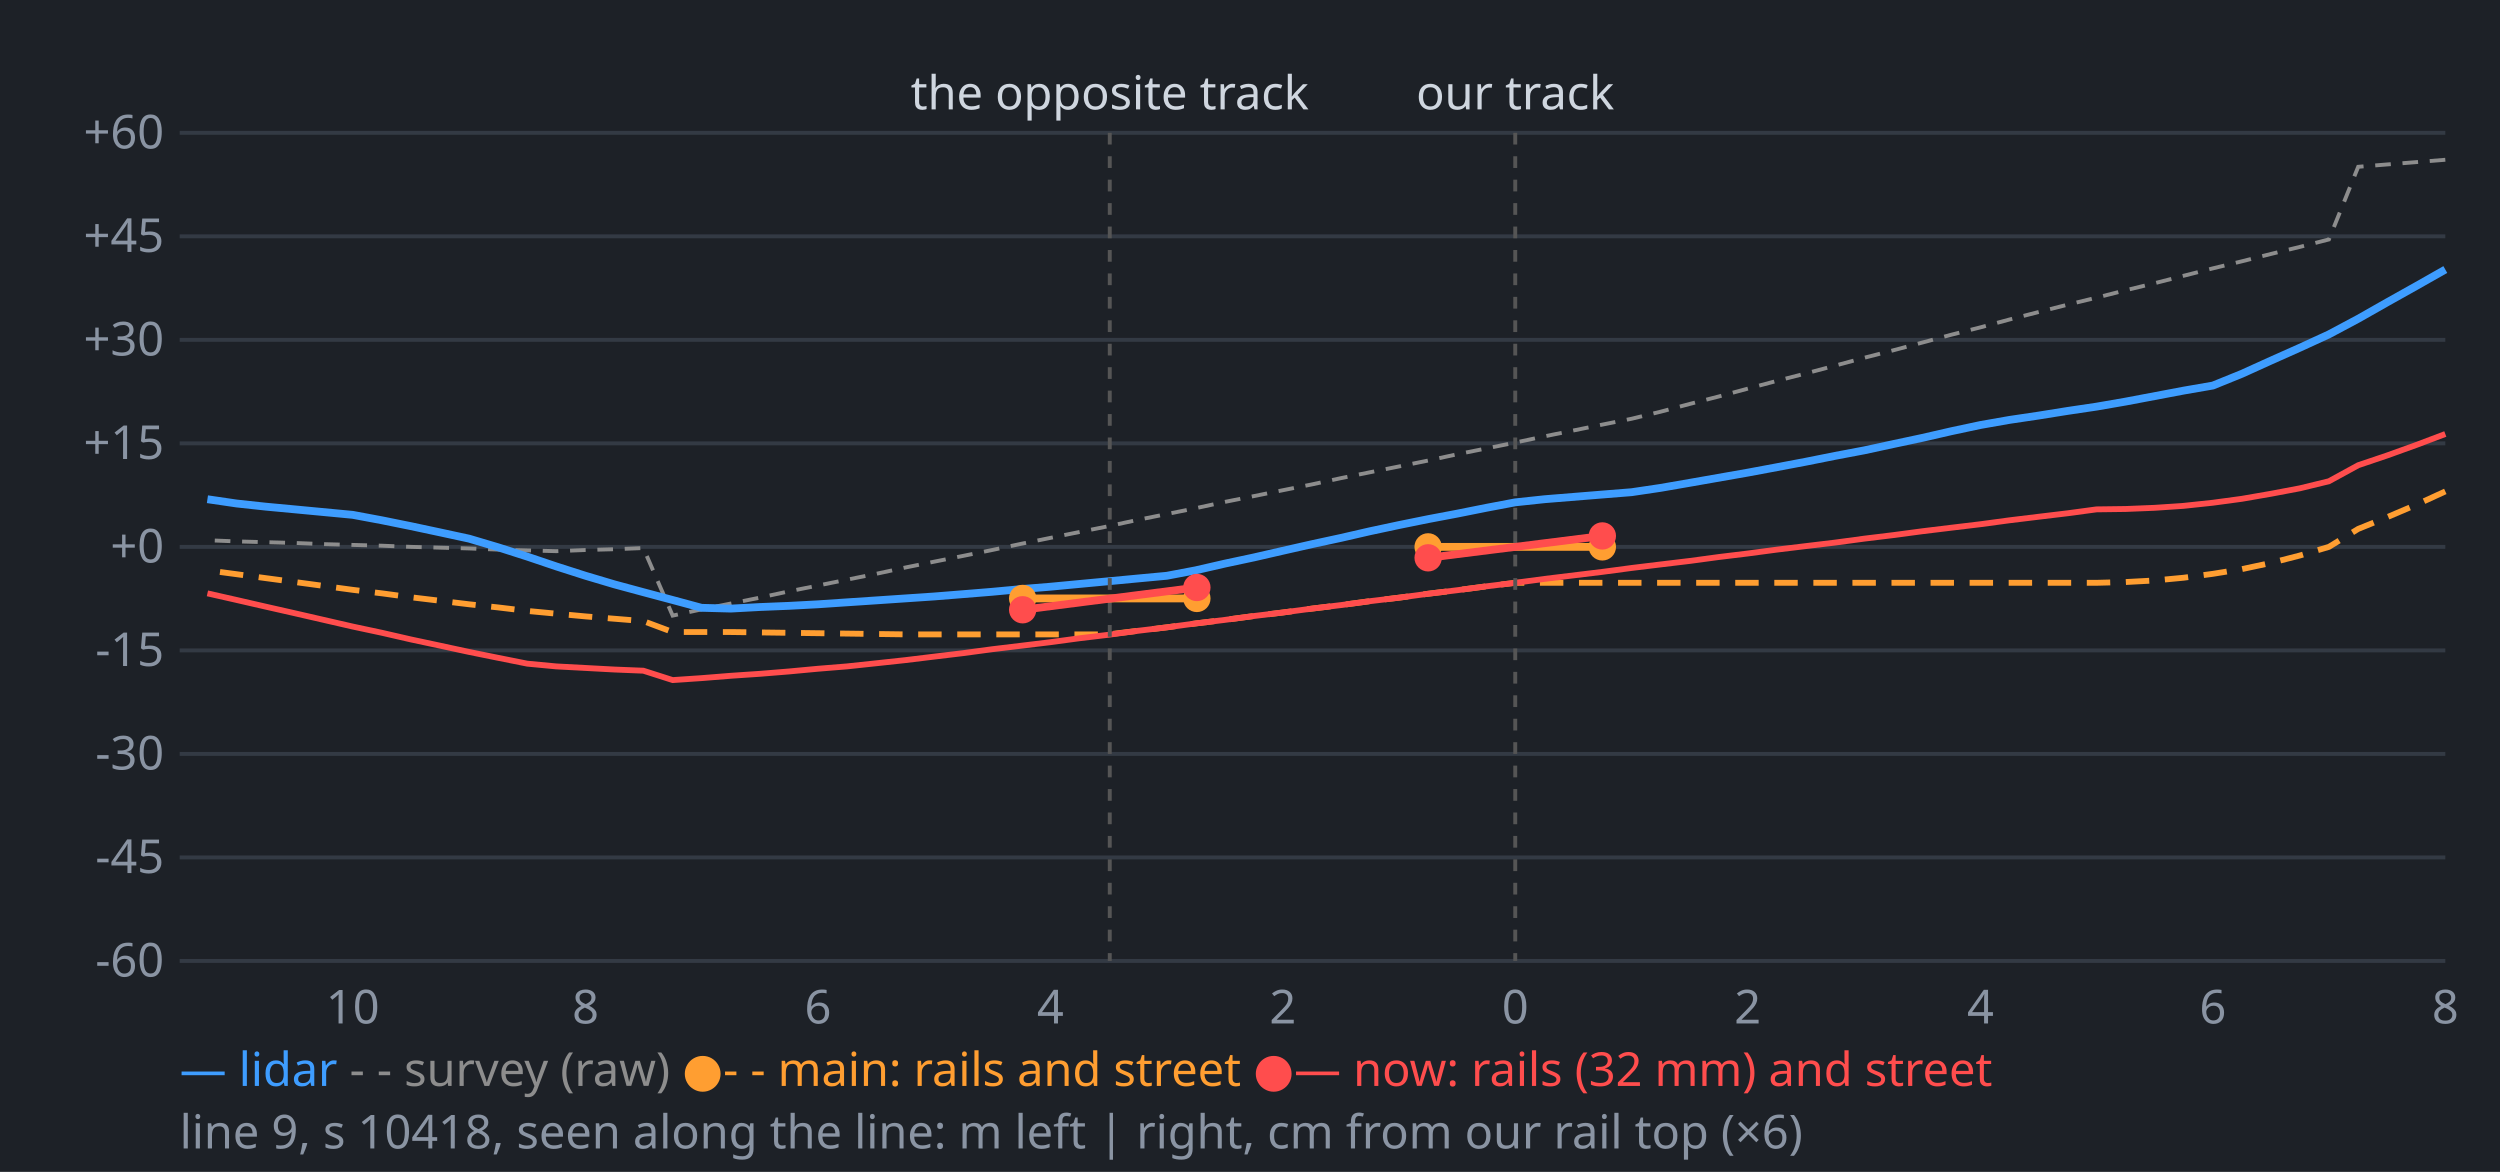
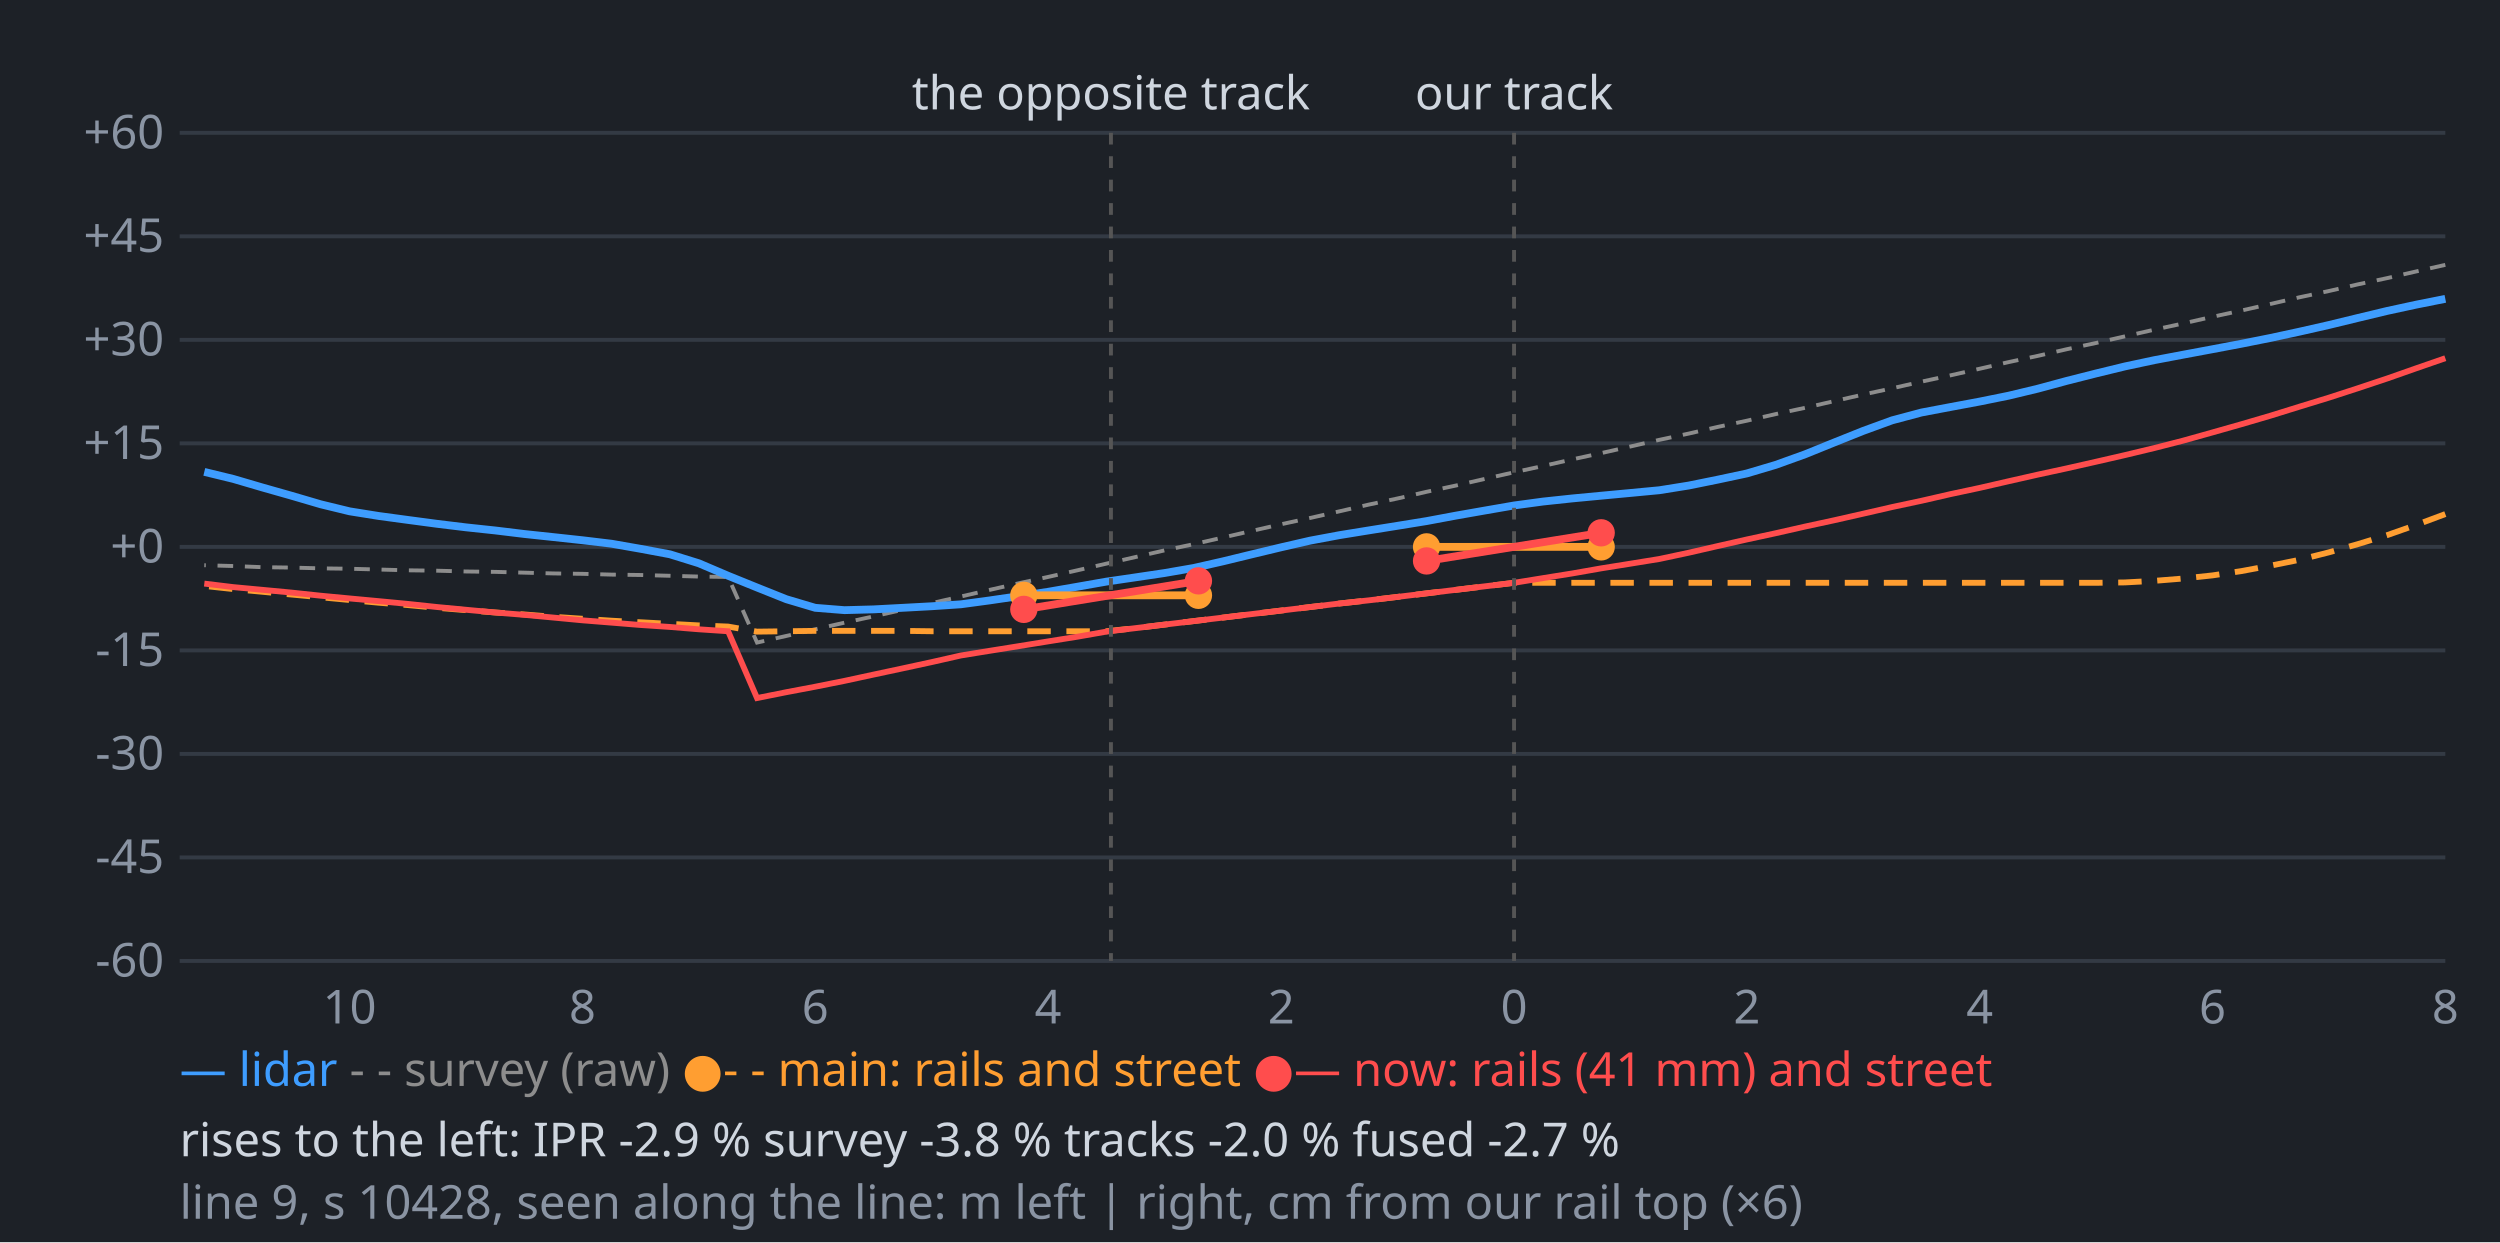
- <svg xmlns="http://www.w3.org/2000/svg" viewBox="0 0 640 300" font-family="sans-serif" font-size="12">
-   <rect width="640" height="300" fill="#1d2127" />
+ <svg xmlns="http://www.w3.org/2000/svg" viewBox="0 0 640 318" font-family="sans-serif" font-size="12">
+   <rect width="640" height="318" fill="#1d2127" />
  <line x1="46" x2="626" y1="246.0" y2="246.0" stroke="#333a44" />
  <text x="42" y="250.0" fill="#8a94a3" text-anchor="end">-60</text>
  <line x1="46" x2="626" y1="219.5" y2="219.5" stroke="#333a44" />
  <text x="42" y="223.5" fill="#8a94a3" text-anchor="end">-45</text>
  <line x1="46" x2="626" y1="193.0" y2="193.0" stroke="#333a44" />
  <text x="42" y="197.0" fill="#8a94a3" text-anchor="end">-30</text>
  <line x1="46" x2="626" y1="166.5" y2="166.5" stroke="#333a44" />
  <text x="42" y="170.5" fill="#8a94a3" text-anchor="end">-15</text>
  <line x1="46" x2="626" y1="140.0" y2="140.0" stroke="#333a44" />
  <text x="42" y="144.0" fill="#8a94a3" text-anchor="end">+0</text>
  <line x1="46" x2="626" y1="113.5" y2="113.5" stroke="#333a44" />
  <text x="42" y="117.5" fill="#8a94a3" text-anchor="end">+15</text>
  <line x1="46" x2="626" y1="87.0" y2="87.0" stroke="#333a44" />
  <text x="42" y="91.0" fill="#8a94a3" text-anchor="end">+30</text>
  <line x1="46" x2="626" y1="60.5" y2="60.5" stroke="#333a44" />
  <text x="42" y="64.5" fill="#8a94a3" text-anchor="end">+45</text>
  <line x1="46" x2="626" y1="34.0" y2="34.0" stroke="#333a44" />
  <text x="42" y="38.0" fill="#8a94a3" text-anchor="end">+60</text>
  <text x="626.0" y="262" fill="#8a94a3" text-anchor="middle">8</text>
-   <text x="566.5" y="262" fill="#8a94a3" text-anchor="middle">6</text>
-   <text x="507.0" y="262" fill="#8a94a3" text-anchor="middle">4</text>
-   <text x="447.4" y="262" fill="#8a94a3" text-anchor="middle">2</text>
-   <text x="387.9" y="262" fill="#8a94a3" text-anchor="middle">0</text>
-   <text x="328.4" y="262" fill="#8a94a3" text-anchor="middle">2</text>
-   <text x="268.9" y="262" fill="#8a94a3" text-anchor="middle">4</text>
-   <text x="209.4" y="262" fill="#8a94a3" text-anchor="middle">6</text>
-   <text x="149.9" y="262" fill="#8a94a3" text-anchor="middle">8</text>
-   <text x="90.3" y="262" fill="#8a94a3" text-anchor="middle">10</text>
-   <polyline fill="none" stroke="#8d8d8d" stroke-width="1" stroke-dasharray="4 3" points="626.0,40.9 618.6,41.5 611.1,42.1 603.7,42.7 596.2,61.3 588.8,63.2 581.4,65.0 573.9,66.9 566.5,68.7 559.0,70.6 551.6,72.5 544.2,74.3 536.7,76.2 529.3,78.0 521.8,79.9 514.4,81.8 507.0,83.8 499.5,85.7 492.1,87.7 484.6,89.7 477.2,91.6 469.8,93.6 462.3,95.6 454.9,97.5 447.4,99.5 440.0,101.5 432.6,103.4 425.1,105.4 417.7,107.2 410.2,108.7 402.8,110.2 395.4,111.7 387.9,113.3 380.5,114.8 373.0,116.3 365.6,117.9 358.2,119.4 350.7,120.9 343.3,122.4 335.9,124.0 328.4,125.5 321.0,127.0 313.5,128.5 306.1,130.1 298.7,131.6 291.2,133.1 283.8,134.7 276.3,136.2 268.9,137.7 261.5,139.2 254.0,140.8 246.6,142.3 239.1,143.8 231.7,145.3 224.3,146.9 216.8,148.4 209.4,149.9 201.9,151.4 194.5,153.0 187.1,154.5 179.6,156.0 172.2,157.6 164.7,140.3 157.3,140.6 149.9,140.8 142.4,141.1 135.0,140.9 127.5,140.7 120.1,140.4 112.7,140.2 105.2,140.0 97.8,139.7 90.3,139.5 82.9,139.3 75.5,139.0 68.0,138.8 60.6,138.6 53.1,138.3" />
-   <polyline fill="none" stroke="#3e9dff" stroke-width="2" points="626.0,69.0 618.6,73.2 611.1,77.4 603.7,81.6 596.2,85.6 588.8,89.0 581.4,92.3 573.9,95.7 566.5,98.7 559.0,100.0 551.6,101.4 544.2,102.8 536.7,104.1 529.3,105.2 521.8,106.4 514.4,107.5 507.0,108.8 499.5,110.4 492.1,112.1 484.6,113.7 477.2,115.3 469.8,116.7 462.3,118.2 454.9,119.6 447.4,121.0 440.0,122.3 432.6,123.6 425.1,124.9 417.7,126.0 410.2,126.6 402.8,127.2 395.4,127.8 387.9,128.6 380.5,130.0 373.0,131.5 365.6,132.9 358.2,134.4 350.7,136.0 343.3,137.7 335.9,139.3 328.4,141.0 321.0,142.7 313.5,144.3 306.1,146.0 298.7,147.4 291.2,148.1 283.8,148.8 276.3,149.5 268.9,150.2 261.5,150.8 254.0,151.5 246.6,152.1 239.1,152.7 231.7,153.2 224.3,153.7 216.8,154.2 209.4,154.7 201.9,155.1 194.5,155.4 187.1,155.8 179.6,155.6 172.2,153.6 164.7,151.6 157.3,149.6 149.9,147.4 142.4,145.0 135.0,142.5 127.5,140.1 120.1,137.9 112.7,136.3 105.2,134.7 97.8,133.2 90.3,131.8 82.9,131.1 75.5,130.4 68.0,129.7 60.6,128.9 53.1,127.8" />
-   <polyline fill="none" stroke="#ff9e31" stroke-width="1.5" stroke-dasharray="6 4" points="626.0,125.8 618.6,129.2 611.1,132.4 603.7,135.4 596.2,140.0 588.8,142.2 581.4,144.1 573.9,145.7 566.5,146.9 559.0,147.9 551.6,148.6 544.2,149.0 536.7,149.2 529.3,149.2 521.8,149.2 514.4,149.2 507.0,149.2 499.5,149.2 492.1,149.2 484.6,149.2 477.2,149.2 469.8,149.2 462.3,149.2 454.9,149.2 447.4,149.2 440.0,149.2 432.6,149.2 425.1,149.2 417.7,149.2 410.2,149.2 402.8,149.2 395.4,149.2 387.9,149.2 380.5,150.1 373.0,151.1 365.6,152.0 358.2,153.0 350.7,153.9 343.3,154.9 335.9,155.8 328.4,156.8 321.0,157.7 313.5,158.7 306.1,159.6 298.7,160.6 291.2,161.5 283.8,162.4 276.3,162.4 268.9,162.4 261.5,162.4 254.0,162.4 246.6,162.4 239.1,162.4 231.7,162.4 224.3,162.3 216.8,162.2 209.4,162.1 201.9,162.0 194.5,161.9 187.1,161.8 179.6,161.8 172.2,161.8 164.7,159.0 157.3,158.4 149.9,157.8 142.4,157.1 135.0,156.4 127.5,155.5 120.1,154.7 112.7,153.8 105.2,152.9 97.8,151.9 90.3,151.0 82.9,150.0 75.5,149.0 68.0,148.0 60.6,147.0 53.1,146.0" />
-   <polyline fill="none" stroke="#ff4d4d" stroke-width="1.5" points="626.0,111.1 618.6,113.9 611.1,116.6 603.7,119.1 596.2,123.2 588.8,125.0 581.4,126.4 573.9,127.7 566.5,128.7 559.0,129.5 551.6,130.0 544.2,130.3 536.7,130.4 529.3,131.4 521.8,132.3 514.4,133.2 507.0,134.2 499.5,135.1 492.1,136.0 484.6,137.0 477.2,137.9 469.8,138.9 462.3,139.8 454.9,140.7 447.4,141.7 440.0,142.6 432.6,143.6 425.1,144.5 417.7,145.4 410.2,146.4 402.8,147.3 395.4,148.2 387.9,149.2 380.5,150.1 373.0,151.1 365.6,152.0 358.2,153.0 350.7,153.9 343.3,154.9 335.9,155.8 328.4,156.8 321.0,157.7 313.5,158.7 306.1,159.6 298.7,160.6 291.2,161.5 283.8,162.5 276.3,163.4 268.9,164.4 261.5,165.3 254.0,166.2 246.6,167.2 239.1,168.1 231.7,169.0 224.3,169.8 216.8,170.6 209.4,171.2 201.9,171.9 194.5,172.5 187.1,173.0 179.6,173.6 172.2,174.1 164.7,171.7 157.3,171.4 149.9,171.0 142.4,170.6 135.0,169.9 127.5,168.4 120.1,166.9 112.7,165.3 105.2,163.7 97.8,162.0 90.3,160.4 82.9,158.7 75.5,157.0 68.0,155.3 60.6,153.6 53.1,151.9" />
-   <line x1="387.9" x2="387.9" y1="34" y2="246" stroke="#555" stroke-dasharray="3 3" />
-   <text x="387.9" y="28" fill="#cfd6df" text-anchor="middle">our track</text>
-   <line x1="365.6" y1="140.0" x2="410.2" y2="140.0" stroke="#ff9e31" stroke-width="2" />
-   <circle cx="365.6" cy="140.0" r="3.5" fill="#ff9e31" />
-   <circle cx="410.2" cy="140.0" r="3.5" fill="#ff9e31" />
-   <line x1="365.6" y1="142.8" x2="410.2" y2="137.2" stroke="#ff4d4d" stroke-width="2" />
-   <circle cx="365.6" cy="142.8" r="3.5" fill="#ff4d4d" />
-   <circle cx="410.2" cy="137.2" r="3.5" fill="#ff4d4d" />
-   <line x1="284.1" x2="284.1" y1="34" y2="246" stroke="#555" stroke-dasharray="3 3" />
-   <text x="284.1" y="28" fill="#cfd6df" text-anchor="middle">the opposite track</text>
-   <line x1="261.8" y1="153.2" x2="306.4" y2="153.2" stroke="#ff9e31" stroke-width="2" />
-   <circle cx="261.8" cy="153.2" r="3.5" fill="#ff9e31" />
-   <circle cx="306.4" cy="153.2" r="3.5" fill="#ff9e31" />
-   <line x1="261.8" y1="156.1" x2="306.4" y2="150.4" stroke="#ff4d4d" stroke-width="2" />
-   <circle cx="261.8" cy="156.1" r="3.5" fill="#ff4d4d" />
-   <circle cx="306.4" cy="150.4" r="3.5" fill="#ff4d4d" />
+   <text x="566.4" y="262" fill="#8a94a3" text-anchor="middle">6</text>
+   <text x="506.8" y="262" fill="#8a94a3" text-anchor="middle">4</text>
+   <text x="447.2" y="262" fill="#8a94a3" text-anchor="middle">2</text>
+   <text x="387.6" y="262" fill="#8a94a3" text-anchor="middle">0</text>
+   <text x="328.0" y="262" fill="#8a94a3" text-anchor="middle">2</text>
+   <text x="268.3" y="262" fill="#8a94a3" text-anchor="middle">4</text>
+   <text x="208.7" y="262" fill="#8a94a3" text-anchor="middle">6</text>
+   <text x="149.1" y="262" fill="#8a94a3" text-anchor="middle">8</text>
+   <text x="89.5" y="262" fill="#8a94a3" text-anchor="middle">10</text>
+   <polyline fill="none" stroke="#8d8d8d" stroke-width="1" stroke-dasharray="4 3" points="626.0,67.8 618.5,69.5 611.1,71.2 603.6,72.8 596.2,74.5 588.7,76.1 581.3,77.8 573.8,79.5 566.4,81.1 558.9,82.8 551.5,84.4 544.0,86.1 536.6,87.8 529.1,89.4 521.7,91.1 514.2,92.7 506.8,94.4 499.3,96.1 491.9,97.7 484.4,99.4 477.0,101.0 469.5,102.7 462.1,104.4 454.6,106.0 447.2,107.7 439.7,109.3 432.3,111.0 424.8,112.6 417.4,114.3 409.9,116.0 402.5,117.6 395.0,119.3 387.6,120.9 380.1,122.6 372.7,124.3 365.2,125.9 357.8,127.6 350.3,129.2 342.9,130.9 335.4,132.6 328.0,134.2 320.5,135.9 313.1,137.6 305.6,139.3 298.1,140.9 290.7,142.6 283.2,144.3 275.8,146.0 268.3,147.7 260.9,149.3 253.4,151.0 246.0,152.7 238.5,154.4 231.1,156.1 223.6,157.8 216.2,159.4 208.7,161.1 201.3,162.8 193.8,164.5 186.4,147.7 178.9,147.6 171.5,147.4 164.0,147.2 156.6,147.1 149.1,146.9 141.7,146.8 134.2,146.6 126.8,146.4 119.3,146.3 111.9,146.1 104.4,146.0 97.0,145.8 89.5,145.6 82.1,145.5 74.6,145.3 67.2,145.2 59.7,144.9 52.3,144.7" />
+   <polyline fill="none" stroke="#3e9dff" stroke-width="2" points="626.0,76.5 618.5,78.0 611.1,79.6 603.6,81.4 596.2,83.2 588.7,84.9 581.3,86.5 573.8,88.0 566.4,89.4 558.9,90.8 551.5,92.2 544.0,93.8 536.6,95.6 529.1,97.5 521.7,99.5 514.2,101.3 506.8,102.8 499.3,104.2 491.9,105.6 484.4,107.6 477.0,110.3 469.5,113.3 462.1,116.3 454.6,119.0 447.2,121.2 439.7,122.8 432.3,124.3 424.8,125.5 417.4,126.2 409.9,126.9 402.5,127.6 395.0,128.4 387.6,129.4 380.1,130.7 372.7,132.0 365.2,133.4 357.8,134.6 350.3,135.8 342.9,137.0 335.4,138.4 328.0,140.1 320.5,141.9 313.1,143.7 305.6,145.4 298.1,146.7 290.7,147.8 283.2,148.9 275.8,150.2 268.3,151.5 260.9,152.6 253.4,153.7 246.0,154.7 238.5,155.2 231.1,155.6 223.6,156.0 216.2,156.2 208.7,155.6 201.3,153.4 193.8,150.4 186.4,147.4 178.9,144.2 171.5,141.9 164.0,140.5 156.6,139.2 149.1,138.3 141.7,137.5 134.2,136.7 126.8,135.8 119.3,135.0 111.9,134.1 104.4,133.1 97.0,132.1 89.5,130.9 82.1,129.1 74.6,126.9 67.2,124.8 59.7,122.6 52.3,120.8" />
+   <polyline fill="none" stroke="#ff9e31" stroke-width="1.5" stroke-dasharray="6 4" points="626.0,131.6 618.5,134.4 611.1,137.0 603.6,139.3 596.2,141.4 588.7,143.3 581.3,144.8 573.8,146.2 566.4,147.3 558.9,148.1 551.5,148.7 544.0,149.1 536.6,149.2 529.1,149.2 521.7,149.2 514.2,149.2 506.8,149.2 499.3,149.2 491.9,149.2 484.4,149.2 477.0,149.2 469.5,149.2 462.1,149.2 454.6,149.2 447.2,149.2 439.7,149.2 432.3,149.2 424.8,149.2 417.4,149.2 409.9,149.2 402.5,149.2 395.0,149.2 387.6,149.2 380.1,150.1 372.7,151.0 365.2,151.9 357.8,152.8 350.3,153.7 342.9,154.5 335.4,155.4 328.0,156.3 320.5,157.2 313.1,158.1 305.6,159.0 298.1,159.9 290.7,160.8 283.2,161.6 275.8,161.6 268.3,161.6 260.9,161.6 253.4,161.6 246.0,161.6 238.5,161.6 231.1,161.5 223.6,161.5 216.2,161.5 208.7,161.5 201.3,161.6 193.8,161.7 186.4,160.4 178.9,160.1 171.5,159.7 164.0,159.3 156.6,158.9 149.1,158.4 141.7,157.9 134.2,157.3 126.8,156.8 119.3,156.2 111.9,155.6 104.4,154.9 97.0,154.3 89.5,153.6 82.1,152.9 74.6,152.2 67.2,151.5 59.7,150.8 52.3,150.0" />
+   <polyline fill="none" stroke="#ff4d4d" stroke-width="1.5" points="626.0,91.7 618.5,94.3 611.1,96.9 603.6,99.4 596.2,101.8 588.7,104.1 581.3,106.4 573.8,108.6 566.4,110.7 558.9,112.8 551.5,114.7 544.0,116.5 536.6,118.2 529.1,119.9 521.7,121.5 514.2,123.2 506.8,124.9 499.3,126.5 491.9,128.2 484.4,129.8 477.0,131.5 469.5,133.2 462.1,134.8 454.6,136.5 447.2,138.1 439.7,139.8 432.3,141.5 424.8,143.1 417.4,144.3 409.9,145.5 402.5,146.8 395.0,148.0 387.6,149.2 380.1,150.1 372.7,151.0 365.2,151.9 357.8,152.8 350.3,153.7 342.9,154.5 335.4,155.4 328.0,156.3 320.5,157.2 313.1,158.1 305.6,159.0 298.1,159.9 290.7,160.8 283.2,161.7 275.8,163.0 268.3,164.2 260.9,165.4 253.4,166.6 246.0,167.8 238.5,169.5 231.1,171.1 223.6,172.7 216.2,174.3 208.7,175.8 201.3,177.2 193.8,178.7 186.4,161.6 178.9,161.1 171.5,160.5 164.0,160.0 156.6,159.4 149.1,158.8 141.7,158.1 134.2,157.4 126.8,156.8 119.3,156.1 111.9,155.4 104.4,154.6 97.0,153.9 89.5,153.2 82.1,152.5 74.6,151.7 67.2,151.0 59.7,150.3 52.3,149.4" />
+   <line x1="387.6" x2="387.6" y1="34" y2="246" stroke="#555" stroke-dasharray="3 3" />
+   <text x="387.6" y="28" fill="#cfd6df" text-anchor="middle">our track</text>
+   <line x1="365.2" y1="140.0" x2="409.9" y2="140.0" stroke="#ff9e31" stroke-width="2" />
+   <circle cx="365.2" cy="140.0" r="3.5" fill="#ff9e31" />
+   <circle cx="409.9" cy="140.0" r="3.5" fill="#ff9e31" />
+   <line x1="365.2" y1="143.6" x2="409.9" y2="136.4" stroke="#ff4d4d" stroke-width="2" />
+   <circle cx="365.2" cy="143.6" r="3.5" fill="#ff4d4d" />
+   <circle cx="409.9" cy="136.4" r="3.5" fill="#ff4d4d" />
+   <line x1="284.4" x2="284.4" y1="34" y2="246" stroke="#555" stroke-dasharray="3 3" />
+   <text x="284.4" y="28" fill="#cfd6df" text-anchor="middle">the opposite track</text>
+   <line x1="262.1" y1="152.4" x2="306.8" y2="152.4" stroke="#ff9e31" stroke-width="2" />
+   <circle cx="262.1" cy="152.4" r="3.5" fill="#ff9e31" />
+   <circle cx="306.8" cy="152.4" r="3.5" fill="#ff9e31" />
+   <line x1="262.1" y1="156.0" x2="306.8" y2="148.7" stroke="#ff4d4d" stroke-width="2" />
+   <circle cx="262.1" cy="156.0" r="3.5" fill="#ff4d4d" />
+   <circle cx="306.8" cy="148.7" r="3.5" fill="#ff4d4d" />
  <text x="46" y="278" fill="#cfd6df">
    <tspan fill="#3e9dff">— lidar</tspan>
    <tspan fill="#8d8d8d">- - survey (raw)</tspan>
    <tspan fill="#ff9e31">●- - main: rails and street</tspan>
-     <tspan fill="#ff4d4d">●— now: rails (32 mm) and street</tspan>
+     <tspan fill="#ff4d4d">●— now: rails (41 mm) and street</tspan>
  </text>
-   <text x="46" y="294" fill="#8a94a3">line 9, s 10418, seen along the line: m left | right, cm from our rail top (×6)</text>
+   <text x="46" y="312" fill="#8a94a3">line 9, s 10428, seen along the line: m left | right, cm from our rail top (×6)</text>
+   <text x="46" y="296" fill="#cfd6df">rises to the left: IPR -2.9 %  survey -3.8 %  tracks -2.0 %  fused -2.7 %</text>
</svg>
